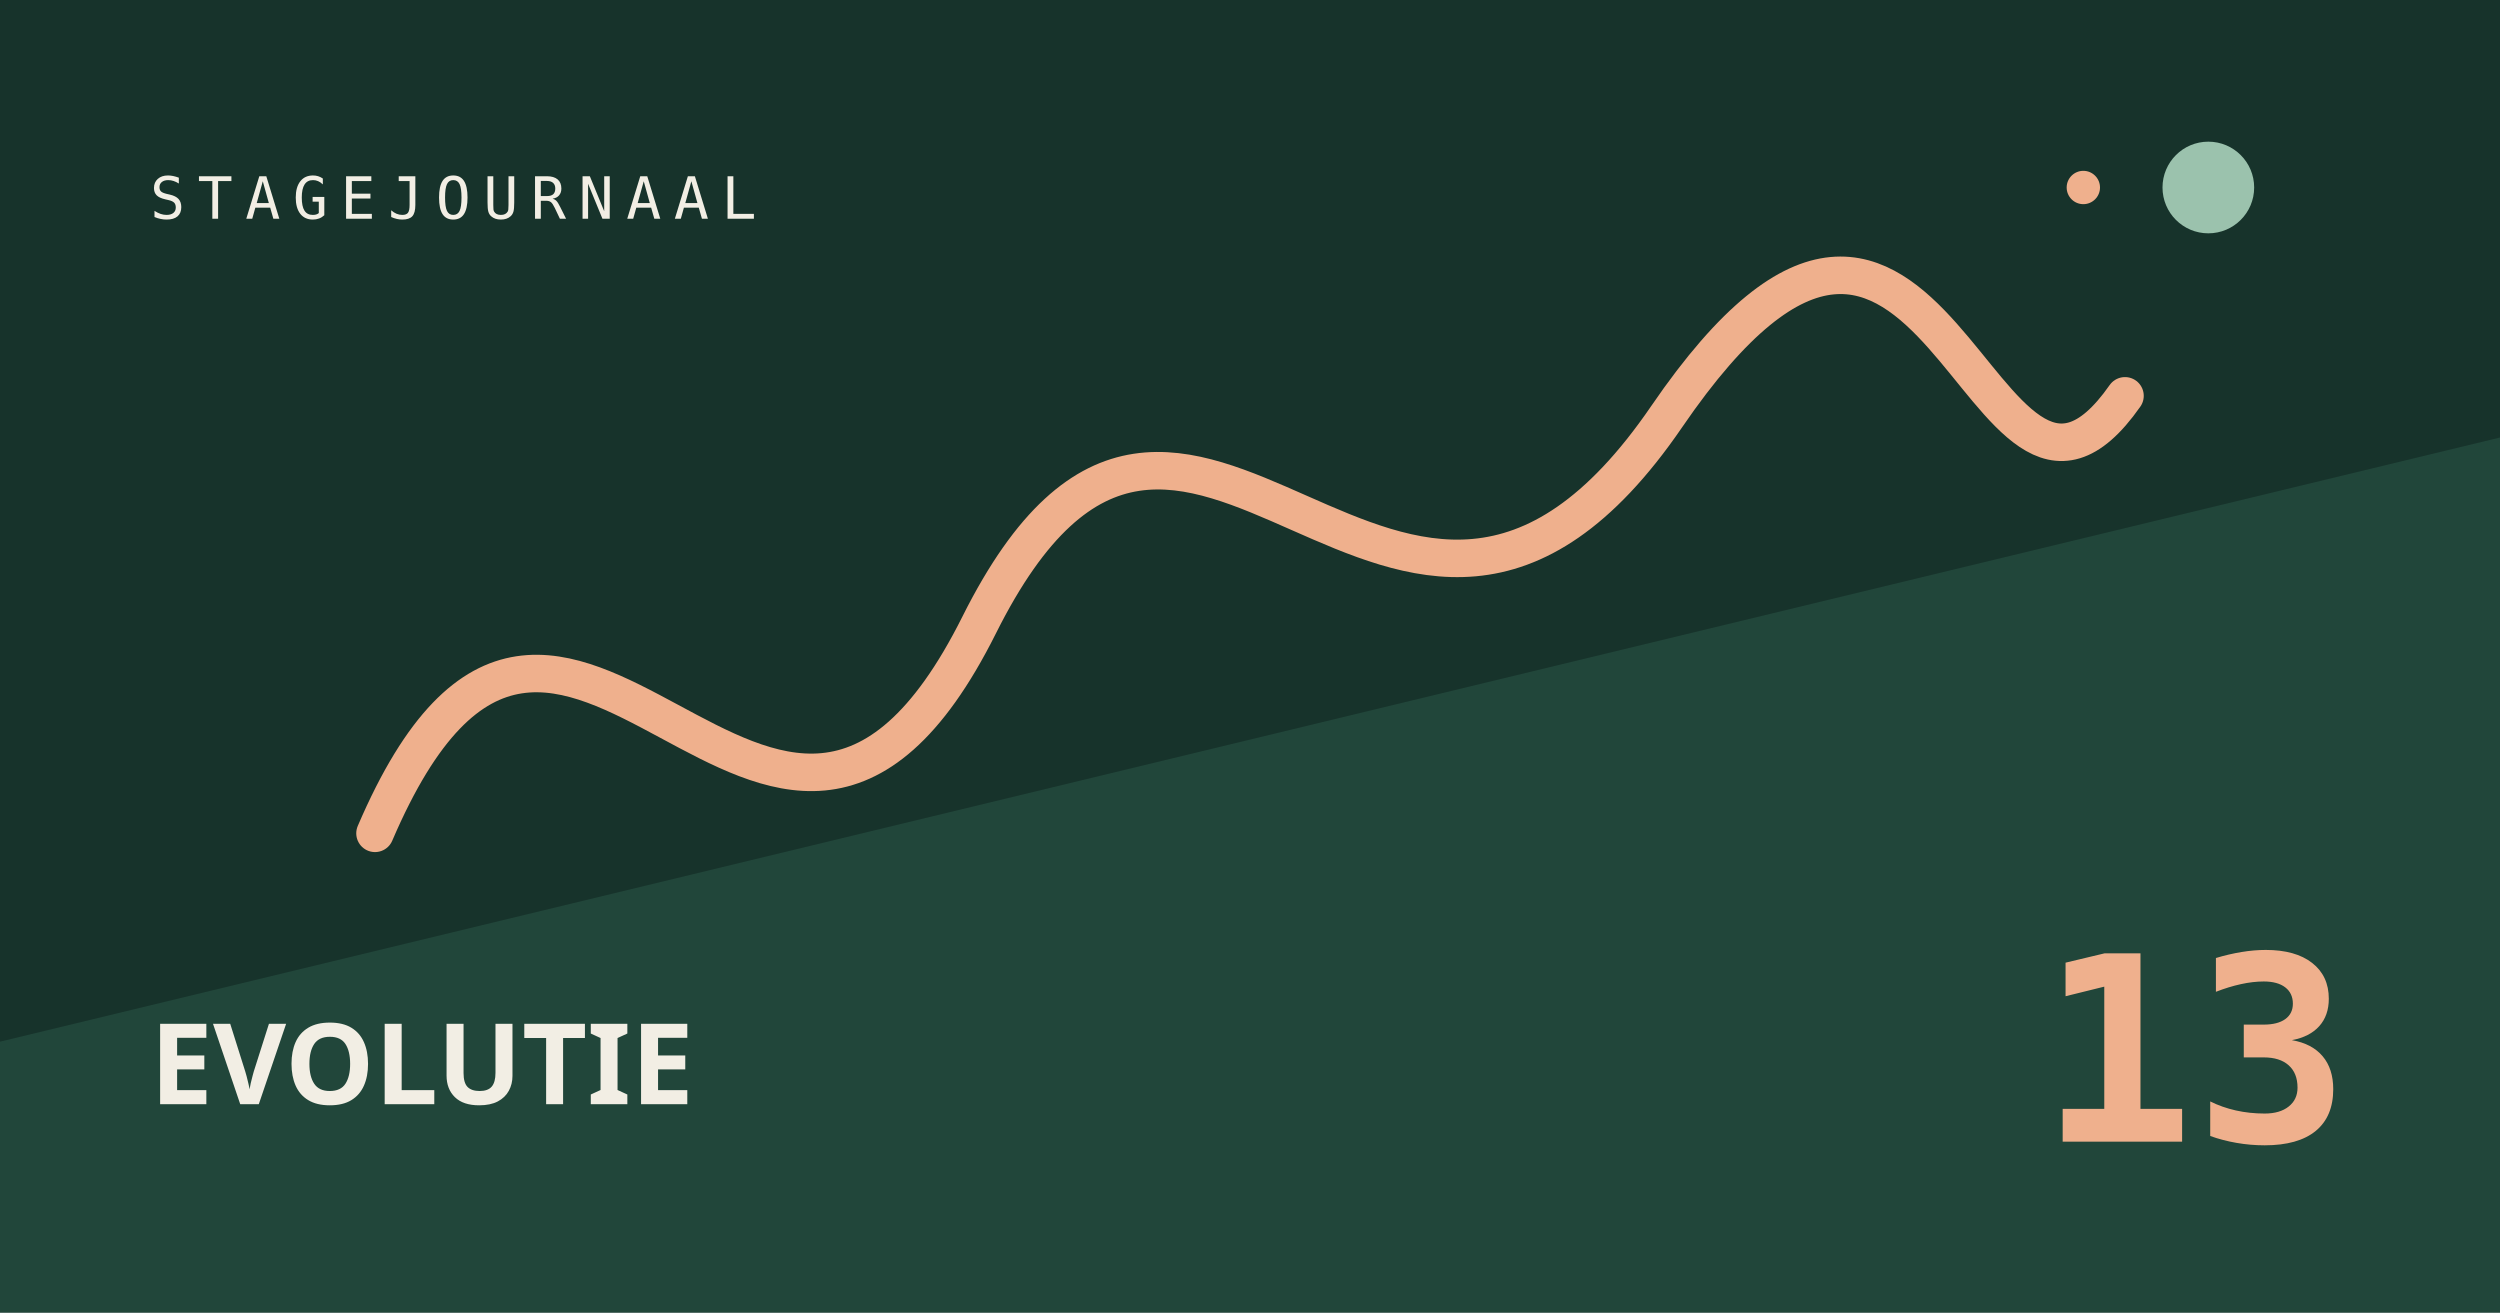
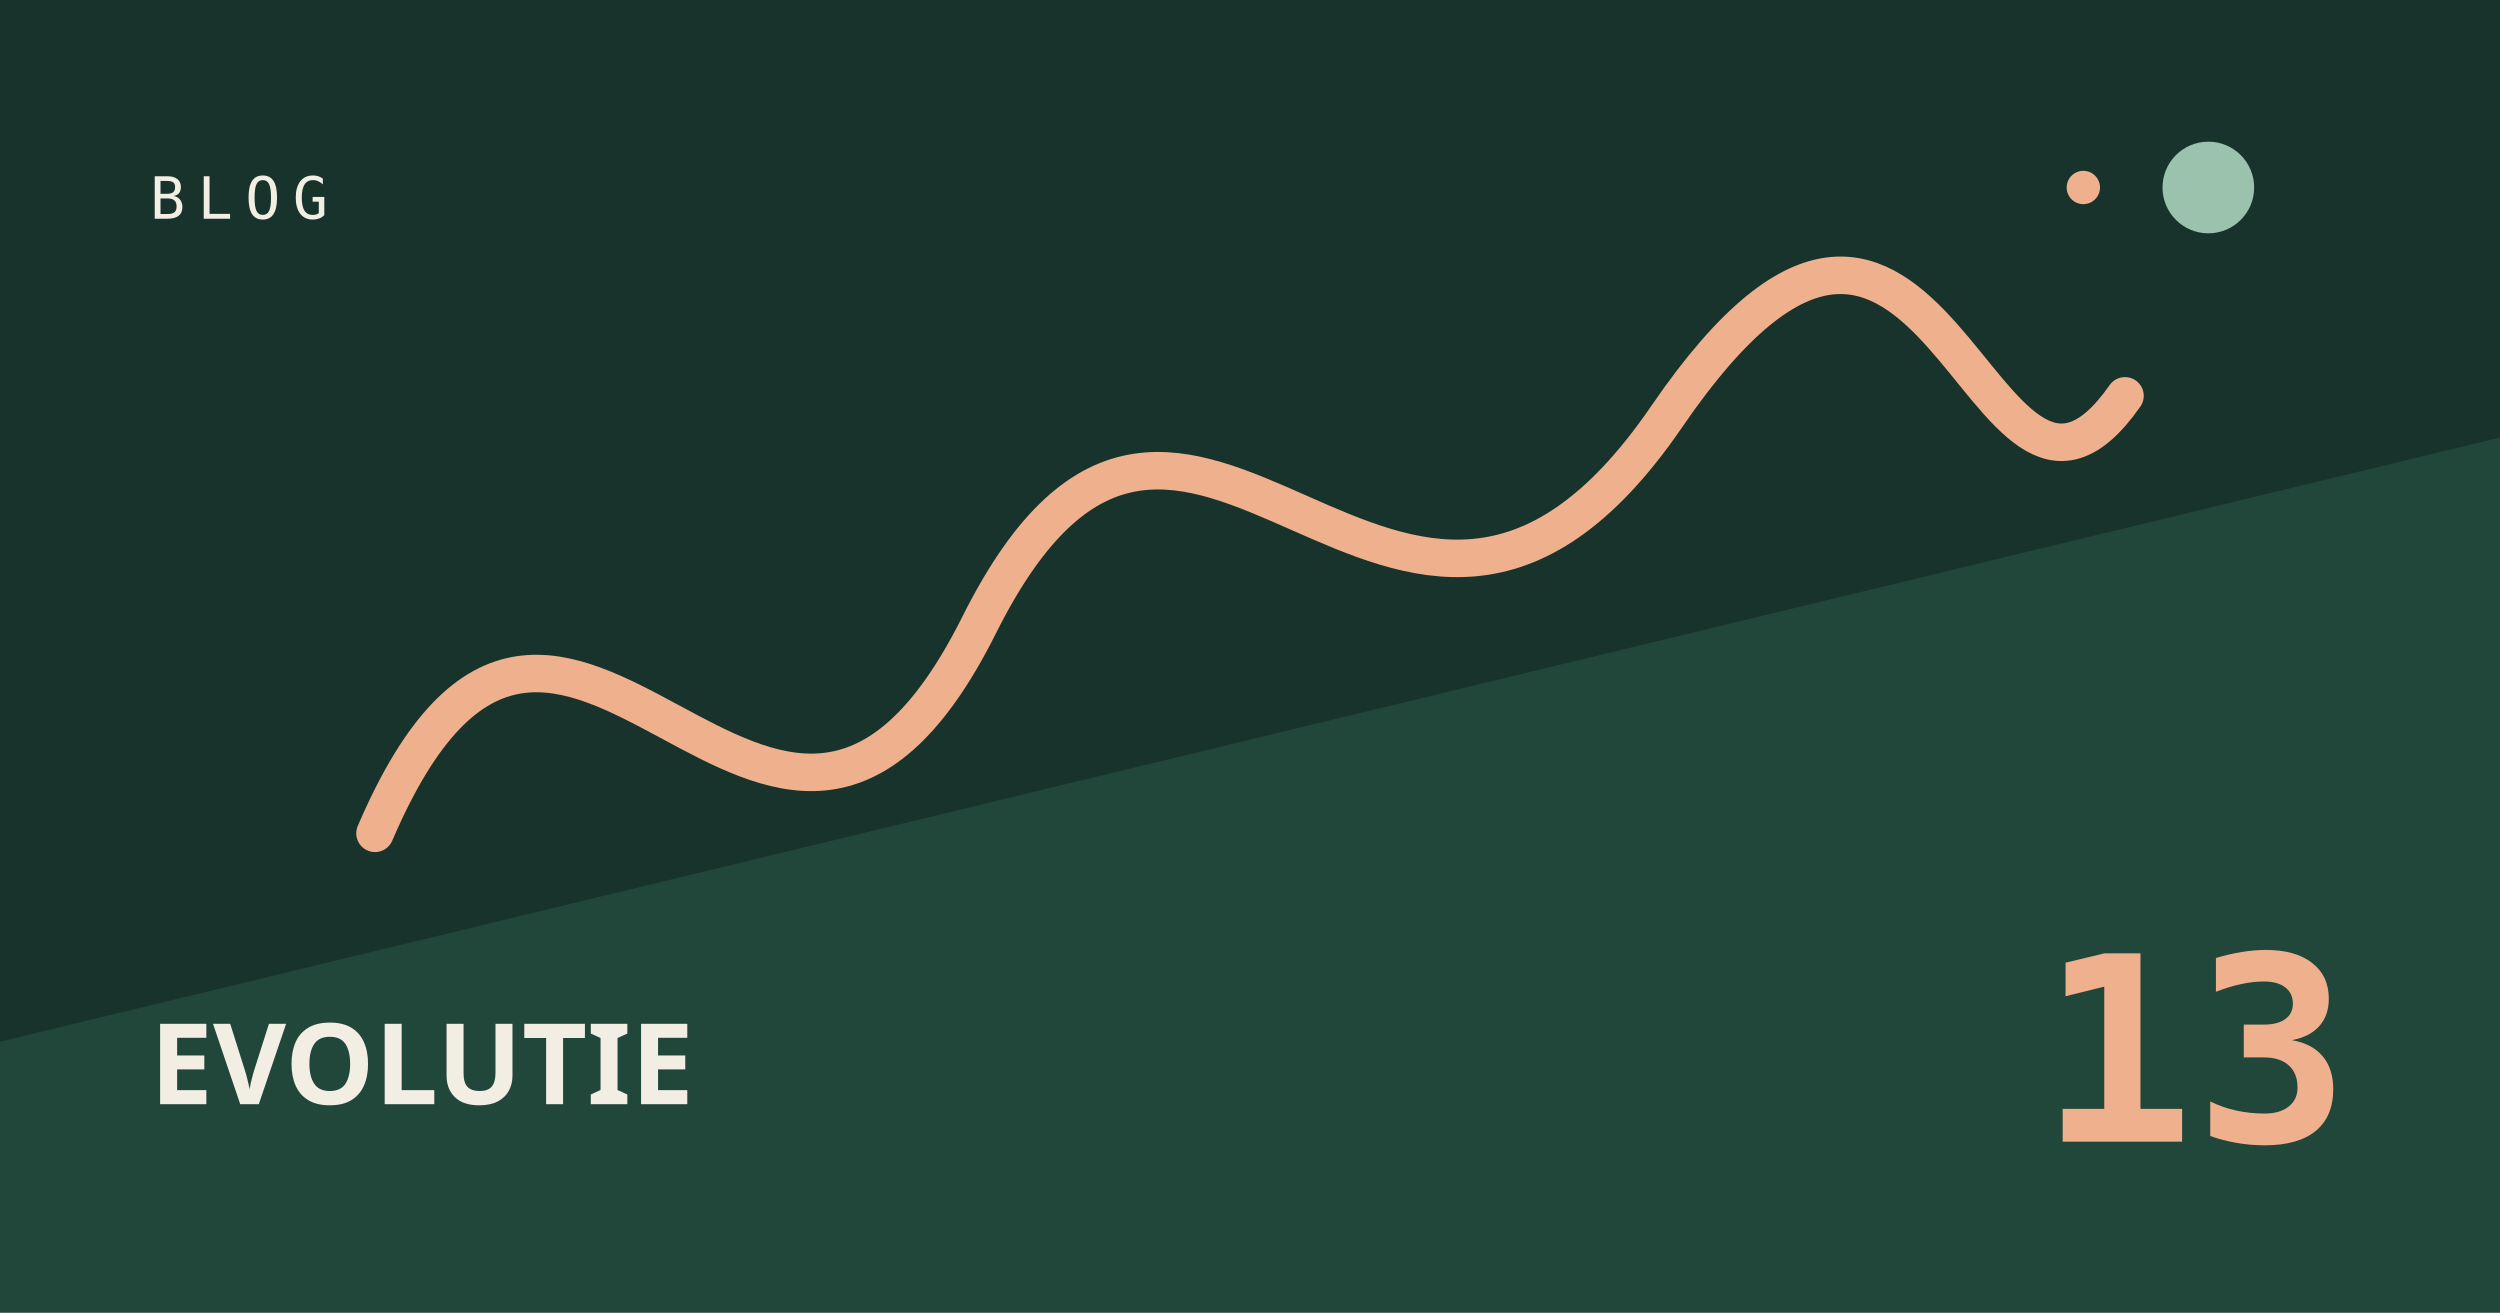
<svg xmlns="http://www.w3.org/2000/svg" viewBox="0 0 1200 630" role="img" aria-labelledby="t d">
  <rect width="1200" height="630" fill="#17332b" />
  <path d="M0 500 1200 210v420H0z" fill="#21463a" />
-   <text x="72" y="105" fill="#f2eee4" font-family="ui-monospace,monospace" font-size="28" letter-spacing="6">STAGEJOURNAAL</text>
+   <text x="72" y="105" fill="#f2eee4" font-family="ui-monospace,monospace" font-size="28" letter-spacing="6">BLOG</text>
  <text x="72" y="530" fill="#f2eee4" font-family="ui-sans-serif,sans-serif" font-size="54" font-weight="700">EVOLUTIE</text>
  <text x="1128" y="548" fill="#efb08d" font-family="ui-monospace,monospace" font-size="124" font-weight="700" text-anchor="end">13</text>
  <path d="M180 400c90-210 190 100 290-100s200 90 330-100 150 90 220-10" fill="none" stroke="#efb08d" stroke-width="18" stroke-linecap="round" stroke-linejoin="round" />
  <circle cx="1060" cy="90" r="22" fill="#9bc2ad" />
  <circle cx="1000" cy="90" r="8" fill="#efb08d" />
</svg>
